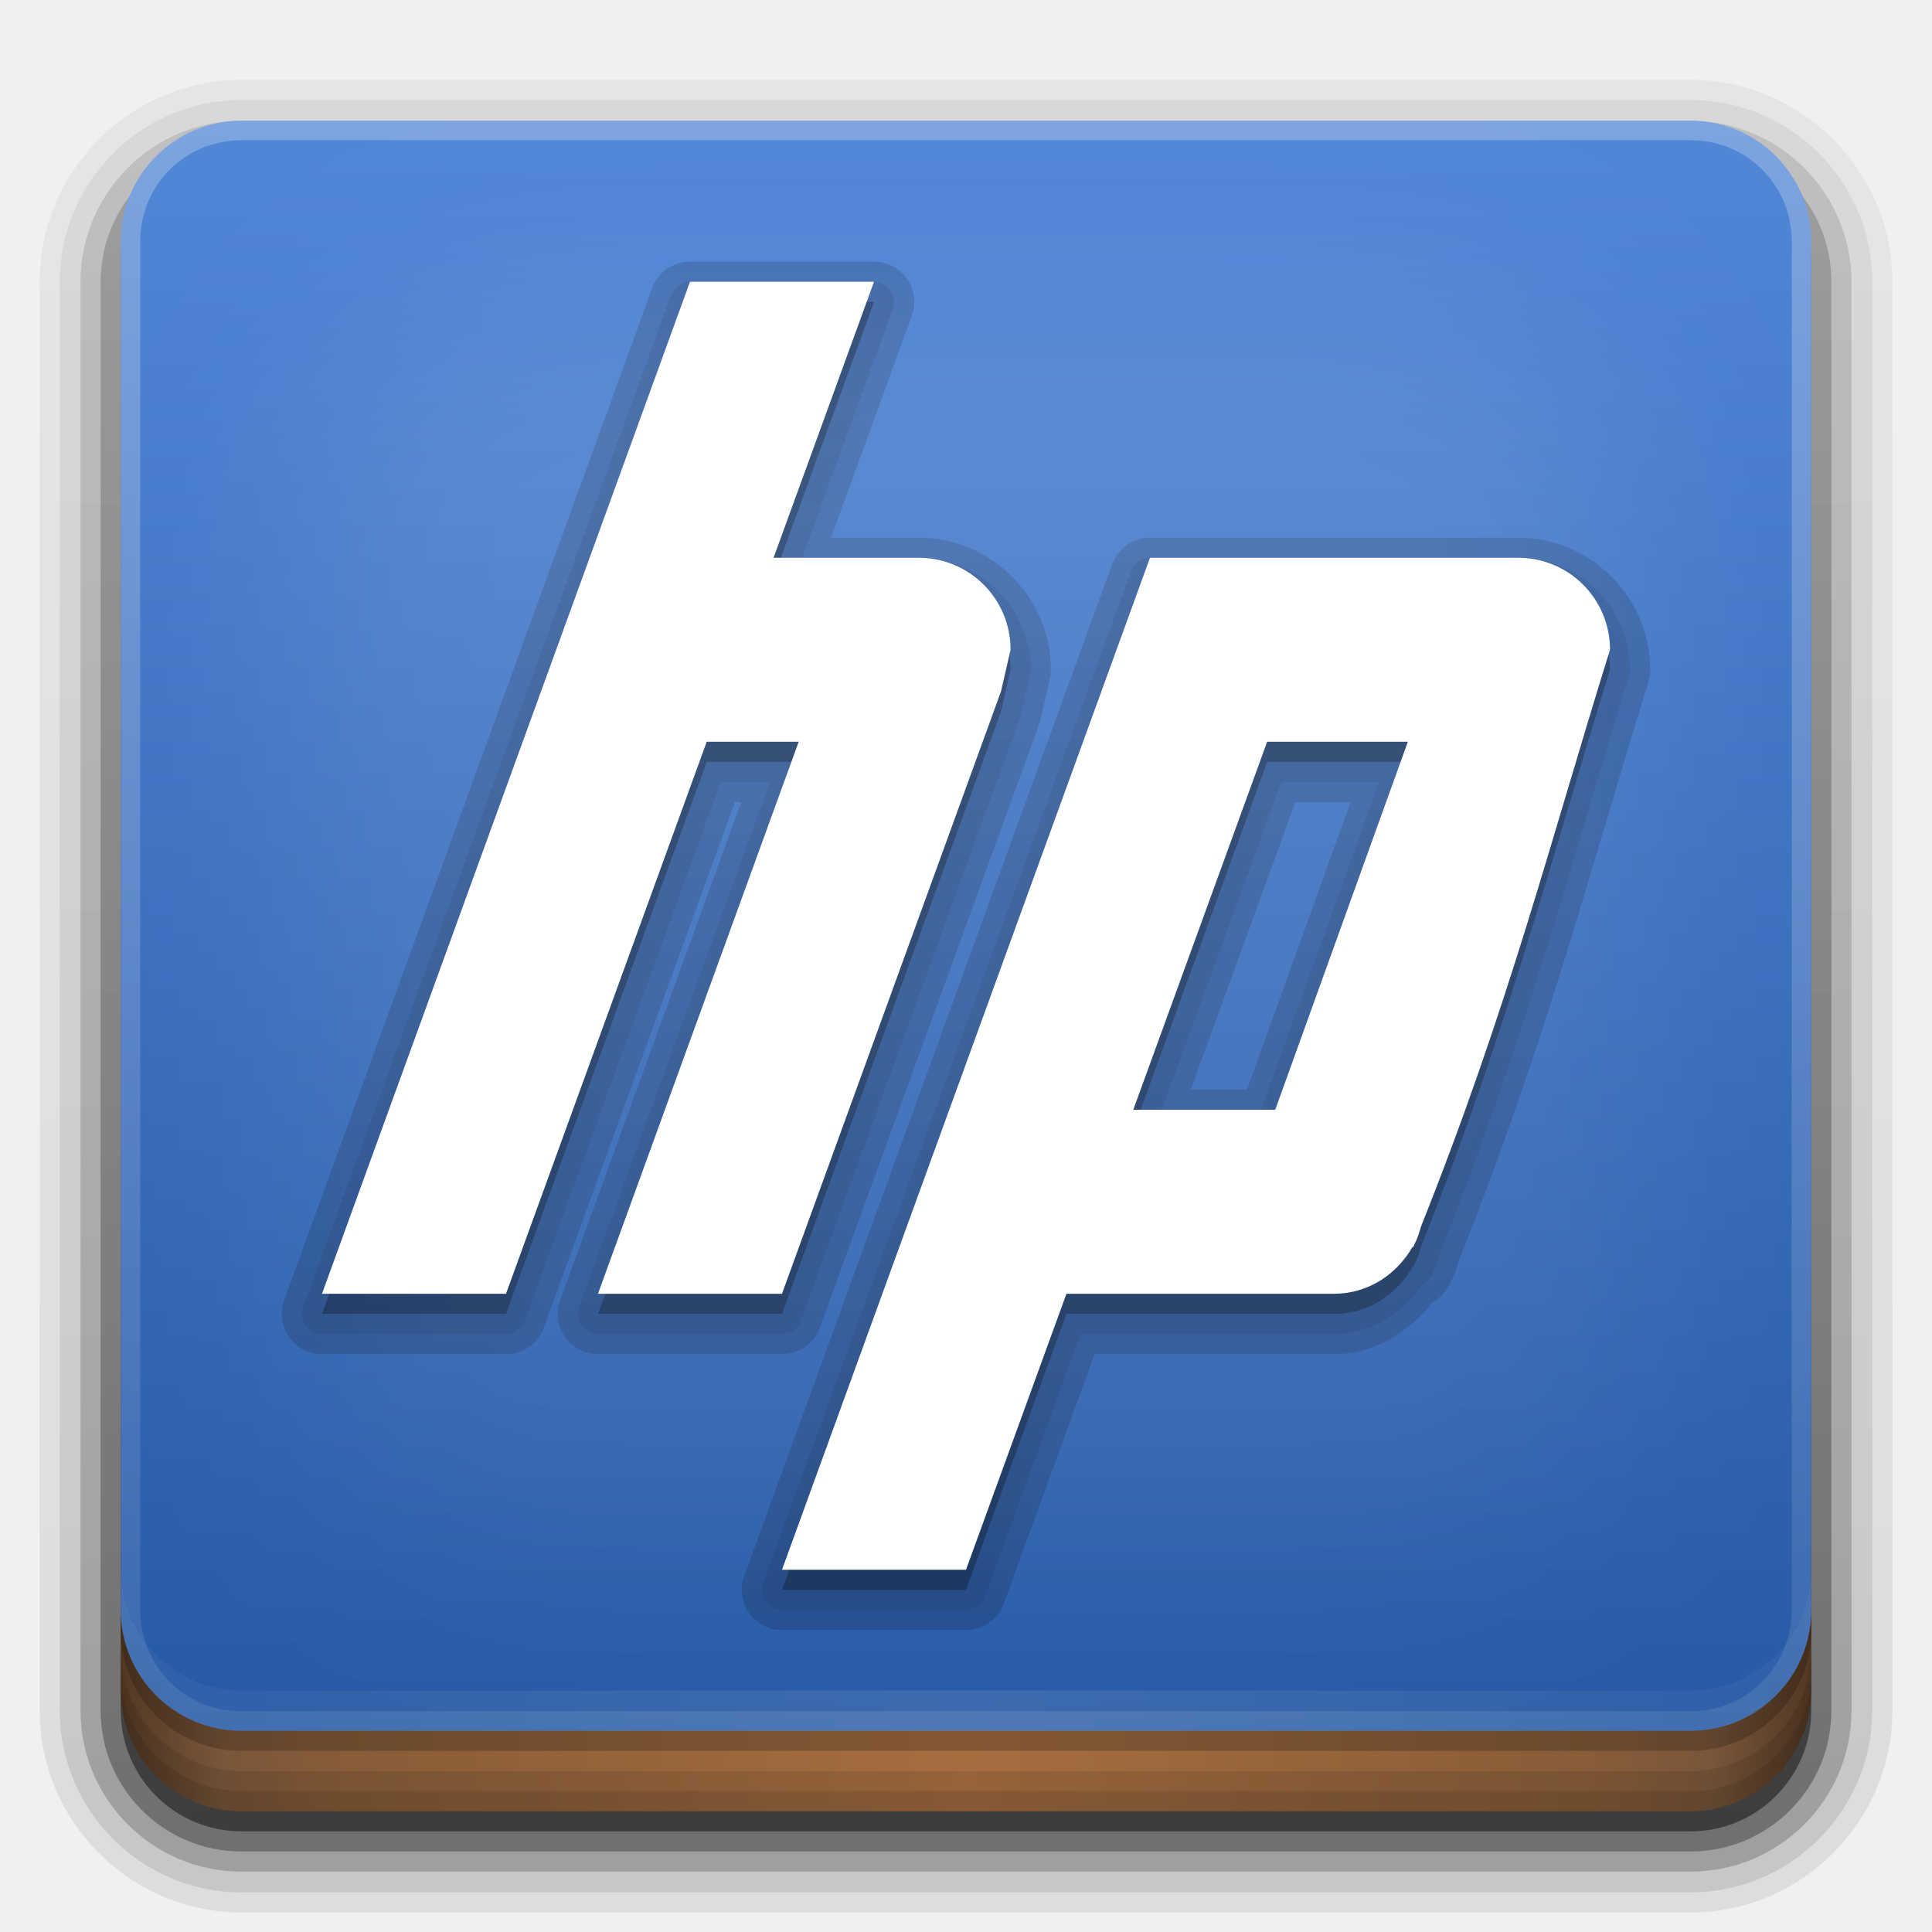
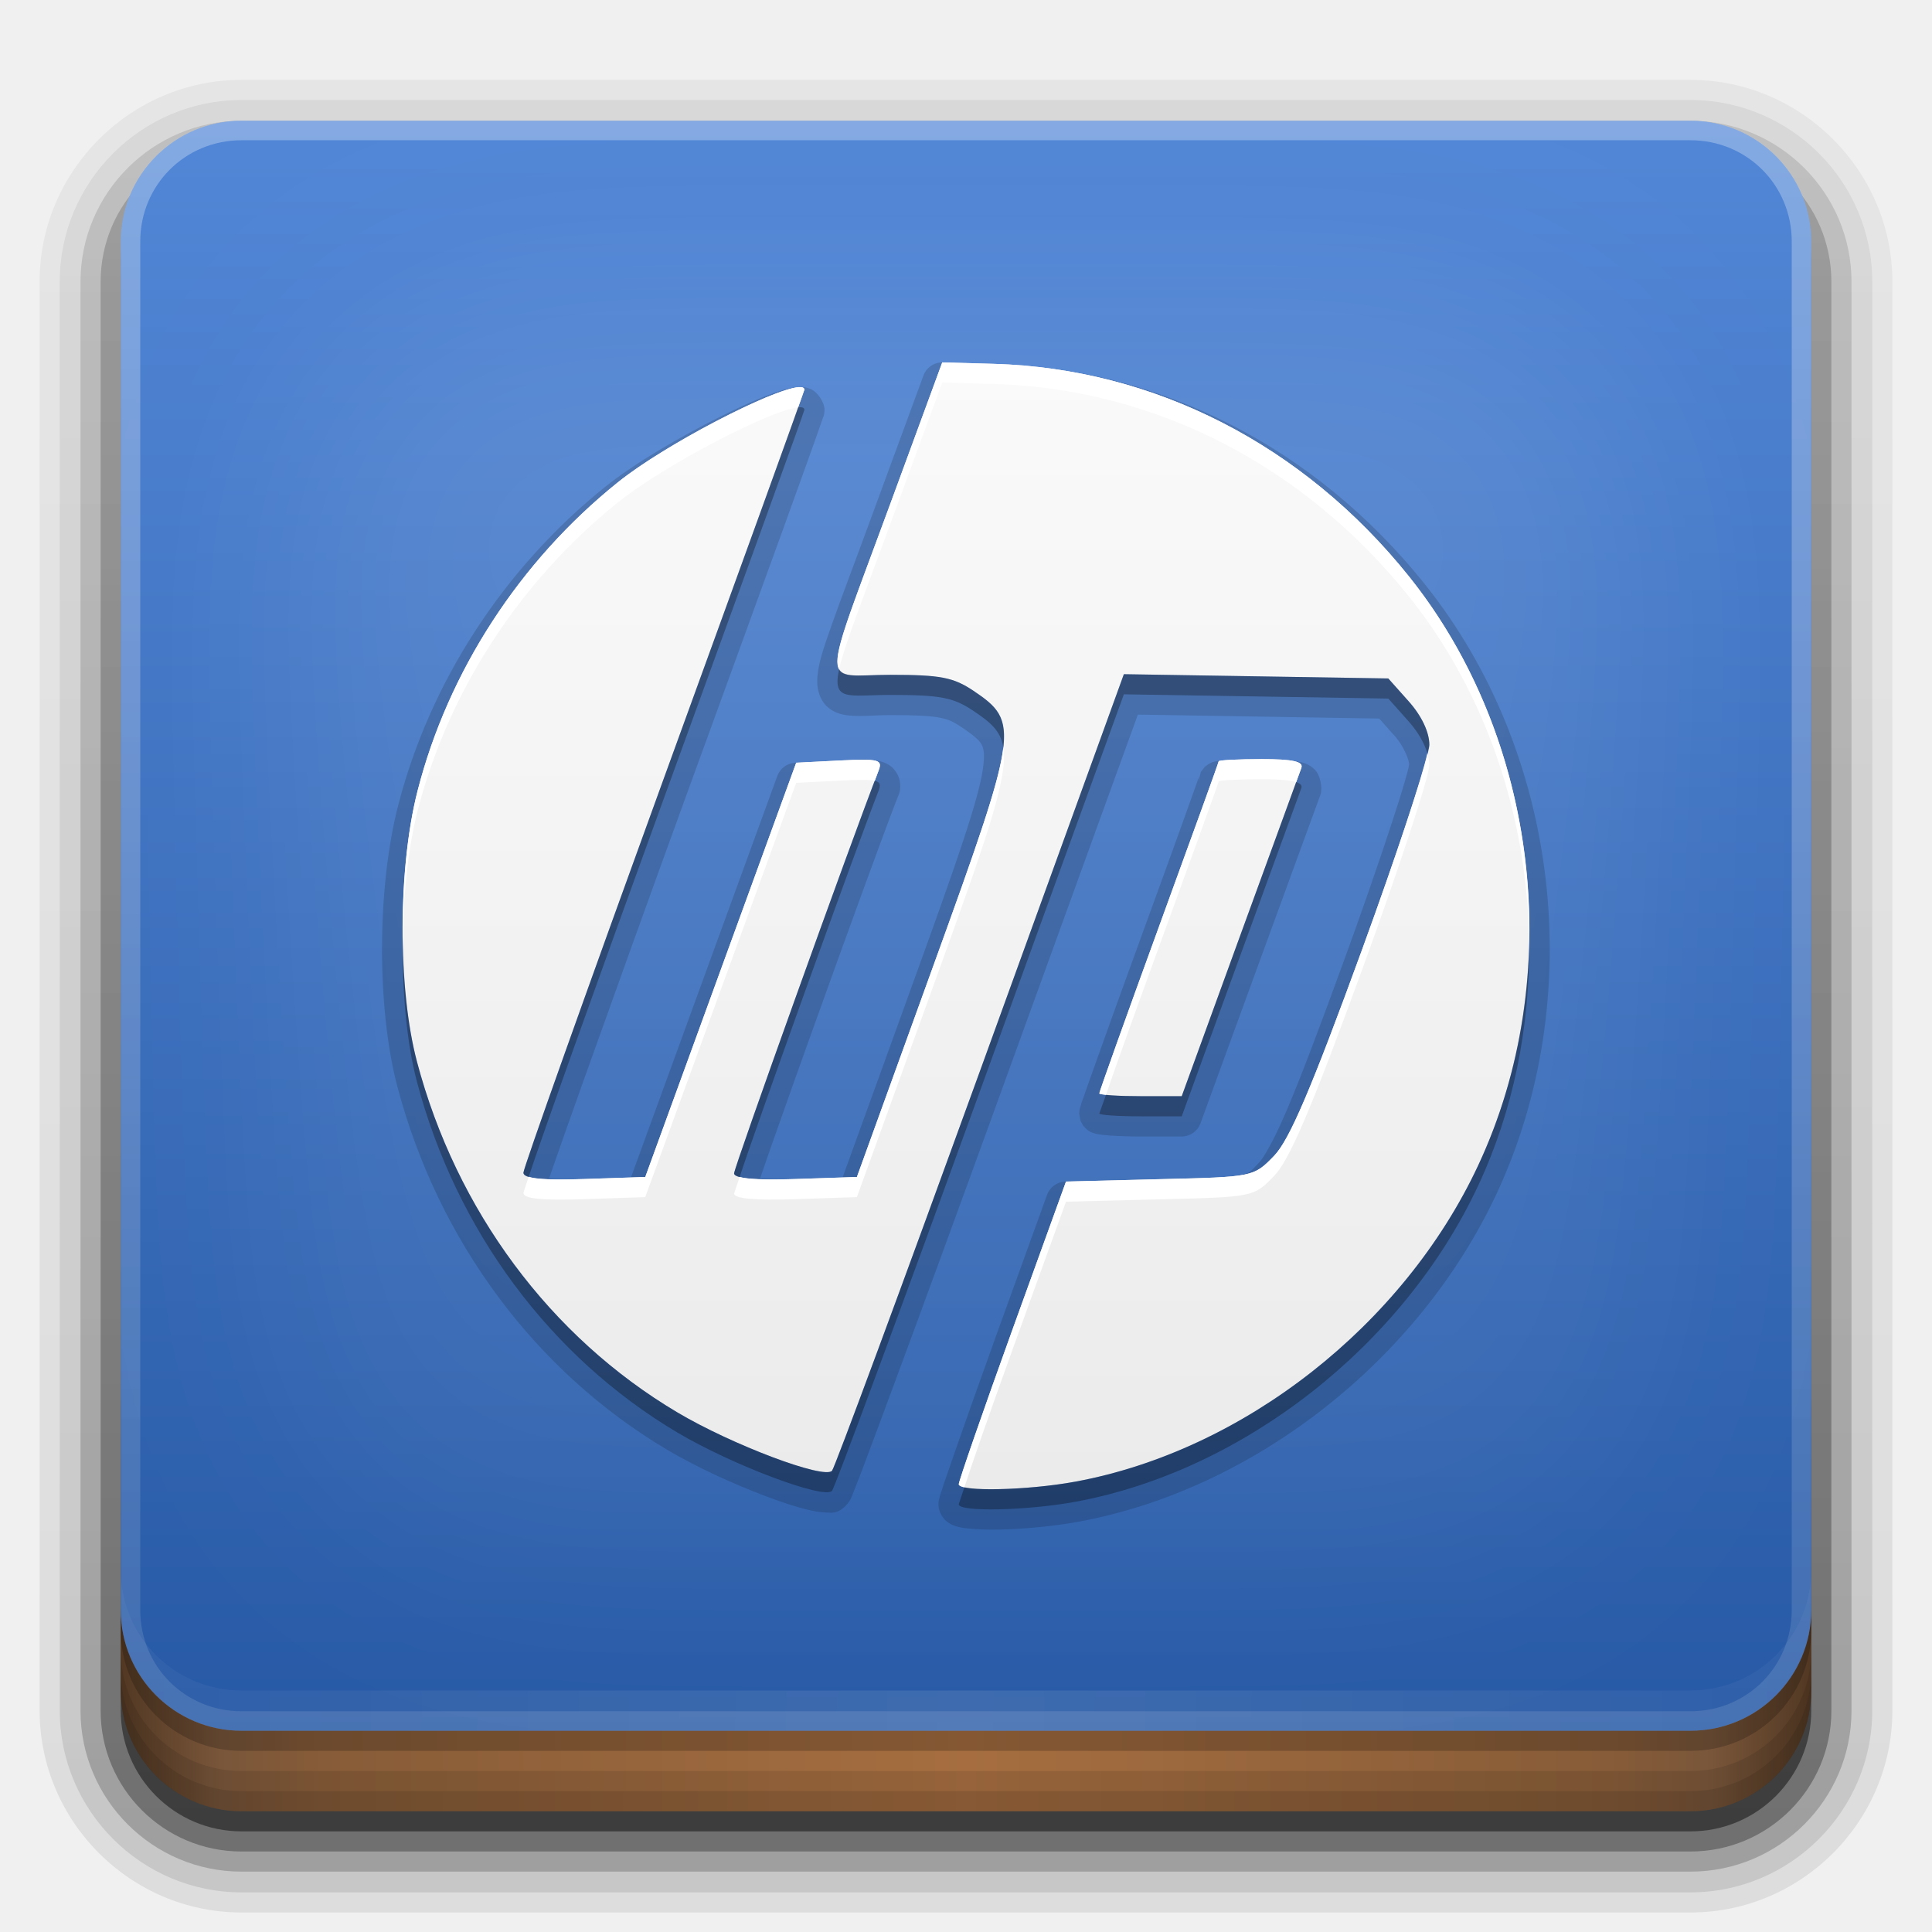
- <svg xmlns="http://www.w3.org/2000/svg" xmlns:xlink="http://www.w3.org/1999/xlink" width="96" height="96" id="svg2408" version="1.0">
-   <defs id="defs2410">
+ <svg xmlns="http://www.w3.org/2000/svg" xmlns:xlink="http://www.w3.org/1999/xlink" width="96" height="96" version="1.0" id="svg125">
+   <defs id="defs49">
    <linearGradient id="linearGradient4384">
-       <stop style="stop-color:#ffffff;stop-opacity:1;" offset="0" id="stop4386" />
-       <stop style="stop-color:#ffffff;stop-opacity:0;" offset="1" id="stop4388" />
+       <stop stop-color="#fff" offset="0" id="stop2" />
+       <stop stop-color="#fff" stop-opacity="0" offset="1" id="stop4" />
    </linearGradient>
-     <linearGradient id="linearGradient4367">
-       <stop style="stop-color:#ffffff;stop-opacity:0.718;" offset="0" id="stop4369" />
-       <stop style="stop-color:#ffffff;stop-opacity:1;" offset="1" id="stop4371" />
-     </linearGradient>
-     <linearGradient id="ButtonShadow" gradientTransform="scale(1.005865,0.994169)" x1="45.448" y1="92.54" x2="45.448" y2="7.017" gradientUnits="userSpaceOnUse">
-       <stop style="stop-color:#000000;stop-opacity:1;" offset="0" id="stop3750" />
-       <stop style="stop-color:#000000;stop-opacity:0.588;" offset="1" id="stop3752" />
-     </linearGradient>
-     <linearGradient id="linearGradient3737">
-       <stop style="stop-color:#ffffff;stop-opacity:1;" offset="0" id="stop3739" />
-       <stop style="stop-color:#ffffff;stop-opacity:0;" offset="1" id="stop3741" />
-     </linearGradient>
-     <linearGradient id="linearGradient3700">
-       <stop style="stop-color:#2276c5;stop-opacity:1;" offset="0" id="stop3702" />
-       <stop style="stop-color:#68baf4;stop-opacity:1;" offset="1" id="stop3704" />
+     <linearGradient id="ButtonShadow" x1="45.448" x2="45.448" y1="92.54" y2="7.016" gradientTransform="scale(1.0059 .99417)" gradientUnits="userSpaceOnUse">
+       <stop offset="0" id="stop7" />
+       <stop stop-opacity=".588" offset="1" id="stop9" />
    </linearGradient>
    <filter id="filter3174">
-       <feGaussianBlur stdDeviation="1.71" id="feGaussianBlur3176" />
+       <feGaussianBlur stdDeviation="1.71" id="feGaussianBlur12" />
    </filter>
-     <filter id="filter3794" x="-0.192" width="1.384" y="-0.192" height="1.384">
-       <feGaussianBlur stdDeviation="5.28" id="feGaussianBlur3796" />
+     <filter id="filter3794" x="-.192" y="-.192" width="1.384" height="1.384">
+       <feGaussianBlur stdDeviation="5.28" id="feGaussianBlur15" />
    </filter>
-     <linearGradient xlink:href="#linearGradient3737" id="linearGradient3613" x1="48" y1="20.221" x2="48" y2="138.661" gradientUnits="userSpaceOnUse" />
-     <linearGradient xlink:href="#linearGradient3614" id="linearGradient3617" gradientUnits="userSpaceOnUse" x1="48" y1="90" x2="48" y2="5.988" />
-     <linearGradient id="ButtonShadow-0" gradientTransform="matrix(1.005865,0,0,0.994169,100,0)" x1="45.448" y1="92.54" x2="45.448" y2="7.017" gradientUnits="userSpaceOnUse">
-       <stop style="stop-color:#000000;stop-opacity:1;" offset="0" id="stop3750-8" />
-       <stop style="stop-color:#000000;stop-opacity:0.588;" offset="1" id="stop3752-5" />
+     <linearGradient id="linearGradient3613" x1="48" x2="48" y1="20.221" y2="138.66" gradientUnits="userSpaceOnUse">
+       <stop stop-color="#fff" offset="0" id="stop18" />
+       <stop stop-color="#fff" stop-opacity="0" offset="1" id="stop20" />
    </linearGradient>
-     <linearGradient xlink:href="#ButtonShadow-0" id="linearGradient3780" gradientUnits="userSpaceOnUse" gradientTransform="matrix(1.02381,0,0,1.011905,-1.142857,-98.07143)" x1="32.251" y1="6.132" x2="32.251" y2="90.239" />
-     <linearGradient xlink:href="#ButtonShadow-0" id="linearGradient3772" gradientUnits="userSpaceOnUse" gradientTransform="matrix(1.02381,0,0,1.011905,-1.142857,-98.07143)" x1="32.251" y1="6.132" x2="32.251" y2="90.239" />
-     <linearGradient xlink:href="#ButtonShadow-0" id="linearGradient3725" gradientUnits="userSpaceOnUse" gradientTransform="matrix(1.02381,0,0,1.011905,-1.142857,-98.07143)" x1="32.251" y1="6.132" x2="32.251" y2="90.239" />
-     <linearGradient xlink:href="#ButtonShadow-0" id="linearGradient3721" gradientUnits="userSpaceOnUse" gradientTransform="translate(0,-97)" x1="32.251" y1="6.132" x2="32.251" y2="90.239" />
-     <linearGradient y2="90.239" x2="32.251" y1="6.132" x1="32.251" gradientTransform="matrix(1.02381,0,0,1.011905,-1.142857,-98.07143)" gradientUnits="userSpaceOnUse" id="linearGradient3026" xlink:href="#ButtonShadow-0" />
-     <linearGradient gradientTransform="translate(-2,-956.3622)" y2="1033.362" x2="50" y1="1033.362" x1="8" spreadMethod="reflect" gradientUnits="userSpaceOnUse" id="linearGradient3542" xlink:href="#linearGradient4482" />
-     <clipPath clipPathUnits="userSpaceOnUse" id="clipPath4355">
-       <rect style="fill:#ffffff;fill-opacity:1;fill-rule:nonzero;stroke:none" id="rect4357" width="84" height="80" x="6" y="6" rx="6" ry="6" />
+     <linearGradient id="linearGradient3617" x1="48" x2="48" y1="90" y2="5.988" gradientUnits="userSpaceOnUse">
+       <stop stop-color="#2557a3" offset="0" id="stop23" />
+       <stop stop-color="#5287d7" offset="1" id="stop25" />
+     </linearGradient>
+     <linearGradient id="ButtonShadow-0" x1="45.448" x2="45.448" y1="92.54" y2="7.016" gradientTransform="matrix(1.0059 0 0 .99417 100 0)" gradientUnits="userSpaceOnUse">
+       <stop offset="0" id="stop28" />
+       <stop stop-opacity=".588" offset="1" id="stop30" />
+     </linearGradient>
+     <linearGradient id="linearGradient3780" x1="32.251" x2="32.251" y1="6.132" y2="90.239" gradientTransform="matrix(1.0238 0 0 1.0119 -1.1429 -98.071)" gradientUnits="userSpaceOnUse" xlink:href="#ButtonShadow-0" />
+     <linearGradient id="linearGradient3721" x1="32.251" x2="32.251" y1="6.132" y2="90.239" gradientTransform="translate(0,-97)" gradientUnits="userSpaceOnUse" xlink:href="#ButtonShadow-0" />
+     <clipPath id="clipPath4355">
+       <rect x="6" y="6" width="84" height="80" rx="6" ry="6" fill="#fff" id="rect35" />
    </clipPath>
-     <linearGradient xlink:href="#linearGradient4384" id="linearGradient4390" x1="48" y1="88" x2="48" y2="-40" gradientUnits="userSpaceOnUse" gradientTransform="matrix(1,0,0,-1,0,92)" />
-     <linearGradient xlink:href="#linearGradient4384" id="linearGradient4429" x1="48" y1="82" x2="112.124" y2="82.455" gradientUnits="userSpaceOnUse" spreadMethod="reflect" />
-     <linearGradient id="linearGradient4482">
-       <stop id="stop4484" offset="0" style="stop-color:#c78c5d;stop-opacity:1;" />
-       <stop style="stop-color:#a3744e;stop-opacity:1;" offset="0.118" id="stop4486" />
-       <stop id="stop4488" offset="0.238" style="stop-color:#946c4b;stop-opacity:1;" />
-       <stop id="stop4490" offset="1" style="stop-color:#866448;stop-opacity:1;" />
-     </linearGradient>
-     <linearGradient id="linearGradient3843">
-       <stop style="stop-color:#523823;stop-opacity:1;" offset="0" id="stop3845" />
-       <stop id="stop3847" offset="0.118" style="stop-color:#79563a;stop-opacity:1;" />
-       <stop style="stop-color:#875c38;stop-opacity:1;" offset="0.238" id="stop3849" />
-       <stop style="stop-color:#a66e40;stop-opacity:1;" offset="1" id="stop3851" />
-     </linearGradient>
-     <linearGradient y2="1033.362" x2="50" y1="1033.362" x1="8" spreadMethod="reflect" gradientTransform="translate(-2,-956.3622)" gradientUnits="userSpaceOnUse" id="linearGradient3870" xlink:href="#linearGradient3843" />
-     <linearGradient xlink:href="#linearGradient3614" id="linearGradient3617-2" gradientUnits="userSpaceOnUse" x1="48" y1="90" x2="48" y2="5.988" />
-     <linearGradient id="linearGradient3614">
-       <stop id="stop3616" offset="0" style="stop-color:#2557a3;stop-opacity:1;" />
-       <stop id="stop3618" offset="1" style="stop-color:#5287d7;stop-opacity:1;" />
-     </linearGradient>
-     <linearGradient y2="5.988" x2="48" y1="90" x1="48" gradientUnits="userSpaceOnUse" id="linearGradient3113" xlink:href="#linearGradient3614" />
-     <linearGradient id="linearGradient3697">
-       <stop style="stop-color:#dcdcdc;stop-opacity:1;" offset="0" id="stop3699" />
-       <stop style="stop-color:#f0f0f0;stop-opacity:1;" offset="1" id="stop3701" />
-     </linearGradient>
-     <linearGradient id="linearGradient3130">
-       <stop style="stop-color:#dcdcdc;stop-opacity:1;" offset="0" id="stop3132" />
-       <stop style="stop-color:#f0f0f0;stop-opacity:1;" offset="1" id="stop3134" />
-     </linearGradient>
-     <linearGradient xlink:href="#linearGradient3771" id="linearGradient3777" x1="15" y1="47.277" x2="106.506" y2="47.025" gradientUnits="userSpaceOnUse" />
-     <linearGradient id="linearGradient3771">
-       <stop style="stop-color:#154a99;stop-opacity:1;" offset="0" id="stop3773" />
-       <stop style="stop-color:#154a99;stop-opacity:0;" offset="1" id="stop3775" />
+     <linearGradient id="linearGradient4390" x1="48" x2="48" y1="88" y2="-40" gradientTransform="matrix(1,0,0,-1,0,92)" gradientUnits="userSpaceOnUse" xlink:href="#linearGradient4384" />
+     <linearGradient id="linearGradient4429" x1="48" x2="112.12" y1="82" y2="82.455" gradientUnits="userSpaceOnUse" spreadMethod="reflect" xlink:href="#linearGradient4384" />
+     <linearGradient id="linearGradient3870" x1="8" x2="50" y1="1033.4" y2="1033.4" gradientTransform="translate(-2 -956.36)" gradientUnits="userSpaceOnUse" spreadMethod="reflect">
+       <stop stop-color="#523823" offset="0" id="stop40" />
+       <stop stop-color="#79563a" offset=".118" id="stop42" />
+       <stop stop-color="#875c38" offset=".238" id="stop44" />
+       <stop stop-color="#a66e40" offset="1" id="stop46" />
    </linearGradient>
  </defs>
-   <g id="layer2" style="display:none">
-     <rect style="opacity:0.9;fill:url(#ButtonShadow);fill-opacity:1;fill-rule:nonzero;stroke:none;filter:url(#filter3174)" id="rect3745" width="86" height="85" x="5" y="7" rx="6" ry="6" />
+   <g display="none" id="g53">
+     <rect x="5" y="7" width="86" height="85" rx="6" ry="6" fill="url(#ButtonShadow)" filter="url(#filter3174)" opacity=".9" id="rect51" />
  </g>
-   <g id="layer3" style="display:inline">
-     <path style="opacity:0.08;fill:url(#linearGradient3026);fill-opacity:1;fill-rule:nonzero;stroke:none;display:inline" id="path3786" d="m 12,-95.031 c -5.511,0 -10.031,4.52 -10.031,10.031 l 0,71 c 0,5.511 4.52,10.031 10.031,10.031 l 72,0 c 5.511,0 10.031,-4.52 10.031,-10.031 l 0,-71 c 0,-5.511 -4.52,-10.031 -10.031,-10.031 l -72,0 z" transform="scale(1,-1)" />
-     <path style="opacity:0.1;fill:url(#linearGradient3780);fill-opacity:1;fill-rule:nonzero;stroke:none;display:inline" id="path3778" d="m 12,-94.031 c -4.972,0 -9.031,4.06 -9.031,9.031 l 0,71 c 0,4.972 4.06,9.031 9.031,9.031 l 72,0 c 4.972,0 9.031,-4.06 9.031,-9.031 l 0,-71 c 0,-4.972 -4.06,-9.031 -9.031,-9.031 l -72,0 z" transform="scale(1,-1)" />
-     <path style="opacity:0.2;fill:url(#linearGradient3772);fill-opacity:1;fill-rule:nonzero;stroke:none;display:inline" id="path3770" d="m 12,-93 c -4.409,0 -8,3.591 -8,8 l 0,71 c 0,4.409 3.591,8 8,8 l 72,0 c 4.409,0 8,-3.591 8,-8 l 0,-71 c 0,-4.409 -3.591,-8 -8,-8 l -72,0 z" transform="scale(1,-1)" />
-     <rect style="opacity:0.3;fill:url(#linearGradient3725);fill-opacity:1;fill-rule:nonzero;stroke:none;display:inline" id="rect3723" width="86" height="85" x="5" y="-92" rx="7" ry="7" transform="scale(1,-1)" />
-     <rect transform="scale(1,-1)" ry="6" rx="6" y="-91" x="6" height="84" width="84" id="rect3716" style="opacity:0.45;fill:url(#linearGradient3721);fill-opacity:1;fill-rule:nonzero;stroke:none;display:inline" />
+   <g id="g67">
+     <g fill="url(#linearGradient3780)" id="g63">
+       <path transform="scale(1,-1)" d="m12-95.031c-5.511 0-10.031 4.52-10.031 10.031v71c0 5.511 4.52 10.031 10.031 10.031h72c5.511 0 10.031-4.52 10.031-10.031v-71c0-5.511-4.52-10.031-10.031-10.031h-72z" opacity=".08" id="path55" />
+       <path transform="scale(1,-1)" d="m12-94.031c-4.972 0-9.031 4.06-9.031 9.031v71c0 4.972 4.06 9.031 9.031 9.031h72c4.972 0 9.031-4.06 9.031-9.031v-71c0-4.972-4.06-9.031-9.031-9.031h-72z" opacity=".1" id="path57" />
+       <path transform="scale(1,-1)" d="m12-93c-4.409 0-8 3.591-8 8v71c0 4.409 3.591 8 8 8h72c4.409 0 8-3.591 8-8v-71c0-4.409-3.591-8-8-8h-72z" opacity=".2" id="path59" />
+       <rect transform="scale(1,-1)" x="5" y="-92" width="86" height="85" rx="7" ry="7" opacity=".3" id="rect61" />
+     </g>
+     <rect transform="scale(1,-1)" x="6" y="-91" width="84" height="84" rx="6" ry="6" fill="url(#linearGradient3721)" opacity=".45" id="rect65" />
  </g>
-   <g id="layer4">
-     <rect ry="6" rx="6" y="64" x="6" height="26" width="84" id="rect2841" style="color:#000000;fill:url(#linearGradient3870);fill-opacity:1;fill-rule:nonzero;stroke:none;stroke-width:1.5;marker:none;visibility:visible;display:inline;overflow:visible;enable-background:accumulate" />
-     <path style="opacity:0.1;color:#000000;fill:#000000;fill-opacity:1;fill-rule:nonzero;stroke:none;stroke-width:1.5;marker:none;visibility:visible;display:inline;overflow:visible;enable-background:accumulate" d="m 6,82 0,2 c 0,3.324 2.676,6 6,6 l 72,0 c 3.324,0 6,-2.676 6,-6 l 0,-2 c 0,3.324 -2.676,6 -6,6 L 12,88 C 8.676,88 6,85.324 6,82 z" id="rect4345" />
-     <path style="opacity:0.1;color:#000000;fill:#000000;fill-opacity:1;fill-rule:nonzero;stroke:none;stroke-width:1.5;marker:none;visibility:visible;display:inline;overflow:visible;enable-background:accumulate" d="m 6,83 0,1 c 0,3.324 2.676,6 6,6 l 72,0 c 3.324,0 6,-2.676 6,-6 l 0,-1 c 0,3.324 -2.676,6 -6,6 L 12,89 C 8.676,89 6,86.324 6,83 z" id="rect4336" />
-     <path id="path4412" d="m 6,80 0,1 c 0,3.324 2.676,6 6,6 l 72,0 c 3.324,0 6,-2.676 6,-6 l 0,-1 c 0,3.324 -2.676,6 -6,6 L 12,86 C 8.676,86 6,83.324 6,80 z" style="opacity:0.2;fill:#000000;fill-opacity:1;fill-rule:nonzero;stroke:none" />
+   <g id="g79">
+     <rect x="6" y="64" width="84" height="26" rx="6" ry="6" color="#000000" fill="url(#linearGradient3870)" id="rect69" />
+     <g id="g77">
+       <path d="m6 82v2c0 3.324 2.676 6 6 6h72c3.324 0 6-2.676 6-6v-2c0 3.324-2.676 6-6 6h-72c-3.324 0-6-2.676-6-6z" color="#000000" opacity=".1" id="path71" />
+       <path d="m6 83v1c0 3.324 2.676 6 6 6h72c3.324 0 6-2.676 6-6v-1c0 3.324-2.676 6-6 6h-72c-3.324 0-6-2.676-6-6z" color="#000000" opacity=".1" id="path73" />
+       <path d="m6 80v1c0 3.324 2.676 6 6 6h72c3.324 0 6-2.676 6-6v-1c0 3.324-2.676 6-6 6h-72c-3.324 0-6-2.676-6-6z" opacity=".2" id="path75" />
+     </g>
  </g>
-   <g id="layer1">
-     <rect style="fill:url(#linearGradient3617);fill-opacity:1;fill-rule:nonzero;stroke:none" id="rect2419" width="84" height="80" x="6" y="6" rx="6" ry="6" />
-     <path style="opacity:0.15;fill:#000000;stroke-width:4.571" id="path922" d="M 34.285,13 A 2,2 0 0 0 32.406,14.316 L 14.121,64.602 A 2,2 0 0 0 16,67.285 h 9.143 a 2,2 0 0 0 1.879,-1.316 l 9.494,-26.111 h 0.316 l -8.996,24.744 a 2,2 0 0 0 1.879,2.684 h 9.143 a 2,2 0 0 0 1.879,-1.316 l 10.883,-29.938 a 2,2 0 0 0 0.07,-0.234 l 0.475,-2.062 a 2,2 0 0 0 0.051,-0.449 c 0,-3.606 -2.967,-6.57 -6.572,-6.57 h -4.35 l 4.014,-11.031 A 2,2 0 0 0 43.428,13 Z M 57.143,26.715 A 2,2 0 0 0 55.264,28.031 L 36.979,78.316 A 2,2 0 0 0 38.857,81 H 48 a 2,2 0 0 0 1.879,-1.316 l 4.512,-12.398 h 0.537 6.787 4.57 c 2.06,0 3.719,-1.112 4.895,-2.566 a 2,2 0 0 0 0.895,-0.998 c -0.015,0.036 5.27e-4,0.004 0.051,-0.117 l -0.082,0.178 c 0.267,-0.501 0.392,-0.949 0.488,-1.287 l -0.066,0.195 c 4.397,-11.014 6.513,-19.405 9.445,-28.807 A 2,2 0 0 0 82,33.287 c 0,-3.606 -2.966,-6.572 -6.572,-6.572 h -9.143 -2.213 z m 7.223,13.143 h 2.744 l -5.148,14.285 h -2.793 z" />
-     <path style="opacity:0.25;fill:url(#linearGradient4390);fill-opacity:1;fill-rule:nonzero;stroke:none" d="M 12,86 C 8.676,86 6,83.324 6,80 V 12 C 6,8.676 8.676,6 12,6 h 72 c 3.324,0 6,2.676 6,6 v 68 c 0,3.324 -2.676,6 -6,6 z m 0,-0.969 h 72 c 2.805,0 5.031,-2.226 5.031,-5.031 V 12 C 89.031,9.195 86.805,6.969 84,6.969 H 12 C 9.195,6.969 6.969,9.195 6.969,12 v 68 c 0,2.805 2.226,5.031 5.031,5.031 z" id="rect4377" />
-     <path d="m 34.285,14 a 1,1 0 0 0 -0.939,0.658 L 15.061,64.943 A 1,1 0 0 0 16,66.285 h 9.143 a 1,1 0 0 0 0.939,-0.658 l 9.734,-26.77 h 2.443 l -9.484,26.086 a 1,1 0 0 0 0.939,1.342 h 9.143 a 1,1 0 0 0 0.939,-0.658 l 10.883,-29.938 a 1,1 0 0 0 0.035,-0.117 l 0.475,-2.062 a 1,1 0 0 0 0.025,-0.225 c 0,-3.069 -2.503,-5.57 -5.572,-5.57 H 39.865 L 44.367,15.342 A 1,1 0 0 0 43.428,14 Z m 22.857,13.715 a 1,1 0 0 0 -0.939,0.658 L 37.918,78.658 A 1,1 0 0 0 38.857,80 H 48 a 1,1 0 0 0 0.939,-0.658 l 4.752,-13.057 h 1.236 6.787 4.57 c 1.866,0 3.382,-1.033 4.373,-2.42 a 1,1 0 0 0 0.49,-0.521 c 0.002,-0.004 0.018,-0.038 0.053,-0.121 l -0.041,0.088 c 0.209,-0.392 0.318,-0.764 0.41,-1.09 4.344,-10.902 6.453,-19.236 9.385,-28.637 A 1,1 0 0 0 81,33.287 c 0,-3.069 -2.503,-5.572 -5.572,-5.572 h -9.143 -2.213 z m 6.521,11.143 h 0.406 4.461 l -5.869,16.285 h -4.922 z" id="path926" style="opacity:0.08;fill:#000000;stroke-width:4.571" />
-     <path style="opacity:0.1;fill:url(#linearGradient4429);fill-opacity:1;fill-rule:nonzero;stroke:none" d="m 6,78 v 2 c 0,3.324 2.676,6 6,6 h 72 c 3.324,0 6,-2.676 6,-6 v -2 c 0,3.324 -2.676,6 -6,6 H 12 C 8.676,84 6,81.324 6,78 Z" id="rect4414" />
-     <path style="opacity:0.3;fill:#000000;stroke-width:4.571" d="M 34.286,15 16,65.286 h 9.143 l 9.973,-27.429 h 4.571 l -9.973,27.429 h 9.143 L 49.741,35.348 50.214,33.286 c 0,-2.533 -2.039,-4.571 -4.571,-4.571 h -7.205 L 43.429,15 H 34.286 Z M 57.143,28.714 38.857,79 h 9.143 l 4.991,-13.714 h 1.938 6.786 4.571 c 1.699,0 3.114,-0.961 3.902,-2.33 l 0.036,0.009 c 0.018,-0.045 0.035,-0.081 0.054,-0.125 0.15,-0.282 0.241,-0.579 0.33,-0.893 C 74.957,51.052 77.049,42.749 80,33.286 80,30.754 77.961,28.715 75.429,28.715 H 66.286 64.071 57.143 Z m 5.821,9.143 h 1.107 5.884 l -6.589,18.286 h -7.054 l 6.652,-18.286 z" id="path920" />
-     <path id="path909" d="M 34.286,14 16,64.286 h 9.143 l 9.973,-27.429 h 4.571 l -9.973,27.429 h 9.143 L 49.741,34.348 50.214,32.286 c 0,-2.533 -2.039,-4.571 -4.571,-4.571 h -7.205 L 43.429,14 H 34.286 Z M 57.143,27.714 38.857,78 h 9.143 l 4.991,-13.714 h 1.938 6.786 4.571 c 1.699,0 3.114,-0.961 3.902,-2.33 l 0.036,0.009 c 0.018,-0.045 0.035,-0.081 0.054,-0.125 0.15,-0.282 0.241,-0.579 0.33,-0.893 C 74.957,50.052 77.049,41.749 80,32.286 80,29.754 77.961,27.715 75.429,27.715 H 66.286 64.071 57.143 Z m 5.821,9.143 h 1.107 5.884 l -6.589,18.286 h -7.054 l 6.652,-18.286 z" style="fill:#ffffff;stroke-width:4.571" />
+   <g id="g87">
+     <rect x="6" y="6" width="84" height="80" rx="6" ry="6" fill="url(#linearGradient3617)" id="rect81" />
+     <path d="m12 86c-3.324 0-6-2.676-6-6v-68c0-3.324 2.676-6 6-6h72c3.324 0 6 2.676 6 6v68c0 3.324-2.676 6-6 6zm0-0.969h72c2.805 0 5.031-2.226 5.031-5.031v-68c0-2.805-2.226-5.031-5.031-5.031h-72c-2.805 0-5.031 2.226-5.031 5.031v68c0 2.805 2.226 5.031 5.031 5.031z" fill="url(#linearGradient4390)" opacity=".3" id="path83" />
+     <path d="m6 78v2c0 3.324 2.676 6 6 6h72c3.324 0 6-2.676 6-6v-2c0 3.324-2.676 6-6 6h-72c-3.324 0-6-2.676-6-6z" fill="url(#linearGradient4429)" opacity=".1" id="path85" />
  </g>
-   <g id="layer5" style="display:inline">
-     <rect style="opacity:0.1;fill:url(#linearGradient3613);fill-opacity:1;fill-rule:nonzero;stroke:#ffffff;stroke-width:0.5;stroke-linecap:round;stroke-linejoin:miter;stroke-miterlimit:4;stroke-opacity:1;stroke-dasharray:none;stroke-dashoffset:0;filter:url(#filter3794)" id="rect3171" width="66" height="62" x="15" y="15" rx="12" ry="12" clip-path="url(#clipPath4355)" />
+   <g id="g91">
+     <rect x="15" y="15" width="66" height="62" rx="12" ry="12" clip-path="url(#clipPath4355)" fill="url(#linearGradient3613)" filter="url(#filter3794)" opacity=".1" stroke="#fff" stroke-linecap="round" stroke-width=".5" id="rect89" />
  </g>
-   <g id="layer6" />
+   <defs id="defs101">
+     <filter id="w">
+       <feGaussianBlur stdDeviation="0.232" id="feGaussianBlur93" />
+     </filter>
+     <linearGradient id="a" gradientUnits="userSpaceOnUse" x1="8" y1="1.002" x2="8" y2="15">
+       <stop stop-color="#fafafa" offset="0" id="stop96" />
+       <stop stop-color="#ebebeb" offset="1" id="stop98" />
+     </linearGradient>
+   </defs>
+   <g transform="translate(0,-2)" id="g123">
+     <path style="opacity:0.15;fill:#000000" d="M 7.688,0.752 A 0.25,0.25 0 0 0 7.471,0.916 L 6.83,2.66 C 6.61,3.261 6.444,3.693 6.332,4.012 6.22,4.33 6.153,4.522 6.152,4.717 c -7.87e-5,0.098 0.03,0.221 0.117,0.305 0.087,0.084 0.188,0.106 0.27,0.115 0.162,0.018 0.315,-0.004 0.521,-0.004 0.308,0 0.492,0.009 0.609,0.031 0.117,0.023 0.174,0.05 0.285,0.125 0.14,0.094 0.209,0.155 0.236,0.203 0.028,0.048 0.048,0.118 0.02,0.309 C 8.155,6.183 7.889,6.95 7.357,8.418 L 6.467,10.877 5.875,10.896 c -0.2,0.007 -0.324,0.001 -0.434,-0.004 0.039,-0.115 0.086,-0.251 0.148,-0.428 C 5.732,10.059 5.925,9.515 6.129,8.947 6.536,7.812 6.986,6.577 7.145,6.17 7.163,6.123 7.199,6.064 7.176,5.945 7.164,5.886 7.124,5.818 7.076,5.777 7.028,5.737 6.982,5.72 6.943,5.709 6.788,5.667 6.668,5.685 6.42,5.697 L 5.879,5.725 A 0.25,0.25 0 0 0 5.656,5.889 l -1.818,4.988 -0.586,0.02 c -0.208,0.007 -0.326,0.002 -0.432,-0.004 0.018,-0.052 0.031,-0.091 0.055,-0.16 C 2.963,10.478 3.092,10.115 3.25,9.672 3.566,8.785 4.001,7.574 4.48,6.256 4.96,4.937 5.398,3.735 5.715,2.859 c 0.158,-0.438 0.286,-0.793 0.375,-1.041 0.044,-0.124 0.078,-0.222 0.102,-0.289 0.012,-0.034 0.021,-0.059 0.027,-0.078 0.003,-0.01 0.007,-0.018 0.01,-0.025 0.001,-0.004 0.002,-0.008 0.004,-0.014 8.433e-4,-0.003 0.002,-0.005 0.004,-0.012 8.027e-4,-0.003 0.002,-0.015 0.002,-0.016 2.4e-5,-1.377e-4 0.004,-0.043 0.004,-0.043 0,-0.095 -0.09,-0.222 -0.168,-0.256 -0.077,-0.034 -0.127,-0.029 -0.172,-0.025 -0.089,0.007 -0.166,0.029 -0.258,0.061 C 5.46,1.183 5.229,1.286 4.975,1.412 4.467,1.664 3.884,2.003 3.516,2.299 2.258,3.311 1.34,4.722 0.945,6.26 0.683,7.282 0.678,8.775 0.938,9.754 c 0.506,1.909 1.71,3.532 3.35,4.506 0.359,0.213 0.822,0.425 1.219,0.574 0.198,0.075 0.378,0.135 0.527,0.17 0.075,0.018 0.14,0.03 0.209,0.033 0.069,0.003 0.165,0.033 0.283,-0.105 2.649e-4,-3.11e-4 0.019,-0.024 0.023,-0.031 0.004,-0.007 0.008,-0.012 0.01,-0.016 0.004,-0.008 0.007,-0.012 0.01,-0.018 0.005,-0.011 0.009,-0.022 0.014,-0.033 0.01,-0.023 0.021,-0.052 0.035,-0.088 0.029,-0.072 0.068,-0.173 0.117,-0.303 0.098,-0.259 0.235,-0.628 0.402,-1.08 0.335,-0.904 0.787,-2.139 1.277,-3.49 l 1.721,-4.746 2.998,0.049 0.18,0.203 a 0.25,0.25 0 0 0 0.002,0 c 0.129,0.144 0.191,0.318 0.191,0.373 0,-0.039 -8.7e-5,2.245e-4 -0.01,0.041 -0.01,0.041 -0.026,0.099 -0.047,0.17 -0.041,0.142 -0.102,0.337 -0.178,0.566 -0.151,0.459 -0.358,1.059 -0.588,1.688 -0.314,0.861 -0.538,1.45 -0.705,1.84 -0.167,0.39 -0.289,0.585 -0.332,0.629 -0.127,0.13 -0.107,0.133 -0.238,0.16 -0.132,0.027 -0.426,0.039 -1.008,0.053 l -1.164,0.029 a 0.25,0.25 0 0 0 -0.229,0.164 l -0.668,1.848 a 0.25,0.25 0 0 0 0,0.002 c -0.184,0.509 -0.35,0.978 -0.471,1.326 -0.06,0.174 -0.11,0.316 -0.145,0.42 -0.017,0.052 -0.031,0.094 -0.041,0.127 -0.005,0.016 -0.008,0.029 -0.012,0.043 -0.002,0.007 -0.004,0.014 -0.006,0.023 -0.001,0.005 -0.003,0.011 -0.004,0.02 -0.001,0.008 -0.002,0.04 -0.002,0.041 a 0.25,0.25 0 0 0 0,0.002 c 0.002,0.097 0.062,0.174 0.104,0.207 0.042,0.033 0.075,0.045 0.104,0.055 0.057,0.02 0.104,0.025 0.158,0.031 0.109,0.012 0.24,0.017 0.391,0.014 0.301,-0.007 0.669,-0.04 0.984,-0.098 C 11.581,14.751 13.623,13.147 14.588,11.086 15.73,8.644 15.375,5.599 13.699,3.506 12.348,1.818 10.422,0.829 8.354,0.77 l -0.641,-0.018 a 0.25,0.25 0 0 0 -0.025,0 z m 3.984,4.928 c -0.15,0 -0.286,0.002 -0.389,0.008 -0.051,0.003 -0.096,0.007 -0.133,0.012 -0.019,0.002 -0.033,0.004 -0.059,0.01 -0.013,0.003 -0.026,0.005 -0.057,0.02 -0.008,0.004 -0.027,0.015 -0.027,0.016 -3.45e-4,2.174e-4 -0.039,0.029 -0.039,0.029 -2.32e-4,2.179e-4 -0.051,0.064 -0.051,0.064 -1.17e-4,2.184e-4 -0.029,0.119 -0.029,0.119 0,1.094e-4 0.004,-0.045 0.004,-0.045 -4.1e-5,2.202e-4 0.003,-0.011 0.004,-0.014 0.001,-0.006 0.002,-0.007 0.002,-0.008 0,0 -0.002,0.002 -0.002,0.002 -0.002,0.005 -0.005,0.016 -0.01,0.029 -0.009,0.027 -0.024,0.068 -0.043,0.121 -0.037,0.105 -0.091,0.257 -0.158,0.443 -0.134,0.372 -0.32,0.883 -0.523,1.441 C 9.958,8.487 9.773,8.999 9.639,9.375 9.572,9.563 9.516,9.718 9.479,9.826 c -0.019,0.054 -0.034,0.096 -0.045,0.127 -0.005,0.016 -0.008,0.03 -0.012,0.041 -0.002,0.006 -0.004,0.01 -0.006,0.018 -0.001,0.004 -0.002,0.008 -0.004,0.016 -8.163e-4,0.004 -0.002,0.015 -0.002,0.016 -4.04e-5,2.64e-4 -0.004,0.039 -0.004,0.039 0,3.07e-4 0.016,0.088 0.016,0.088 1.118e-4,3.05e-4 0.033,0.062 0.033,0.062 2.222e-4,3.02e-4 0.035,0.037 0.035,0.037 3.311e-4,3.01e-4 0.019,0.018 0.027,0.023 0.034,0.023 0.055,0.028 0.07,0.033 0.031,0.011 0.048,0.012 0.068,0.016 0.04,0.006 0.082,0.01 0.133,0.014 0.101,0.007 0.234,0.012 0.379,0.012 h 0.512 a 0.25,0.25 0 0 0 0.234,-0.164 L 11.637,8.219 c 0.398,-1.091 0.735,-2.009 0.766,-2.096 0.029,-0.083 7e-6,-0.246 -0.074,-0.316 -0.074,-0.071 -0.139,-0.082 -0.199,-0.096 -0.121,-0.027 -0.256,-0.031 -0.457,-0.031 z" id="path103" transform="matrix(4,0,0,4,16,17)" />
+     <g id="Bevel1">
+       <path fill="#000" opacity=".10" transform="translate(16,17) scale(4)" id="path106" />
+     </g>
+     <g id="Bevel2">
+       <path fill="#000" opacity=".05" transform="translate(16,17) scale(4)" id="path109" />
+     </g>
+     <path d="M 7.705 1.002 L 7.064 2.746 C 6.18 5.154 6.183 4.883 7.061 4.883 C 7.684 4.883 7.843 4.914 8.094 5.082 C 8.67 5.47 8.655 5.568 7.592 8.504 L 6.645 11.121 L 5.883 11.146 C 5.372 11.163 5.119 11.14 5.119 11.076 C 5.119 11.003 6.586 6.913 6.912 6.078 C 6.968 5.936 6.923 5.923 6.432 5.947 L 5.891 5.975 L 4.016 11.121 L 3.26 11.146 C 2.725 11.164 2.502 11.141 2.502 11.068 C 2.502 11.012 3.287 8.808 4.246 6.17 C 5.206 3.532 5.992 1.36 5.992 1.342 C 5.992 1.134 4.349 1.95 3.672 2.494 C 2.456 3.472 1.568 4.839 1.188 6.322 C 0.941 7.284 0.938 8.776 1.18 9.689 C 1.669 11.537 2.833 13.106 4.414 14.045 C 5.092 14.448 6.241 14.881 6.336 14.77 C 6.37 14.73 7.2 12.488 8.18 9.787 L 9.961 4.875 L 13.246 4.928 L 13.5 5.213 C 13.658 5.39 13.756 5.594 13.756 5.752 C 13.756 5.892 13.379 7.04 12.918 8.303 C 12.288 10.028 12.017 10.663 11.826 10.859 C 11.572 11.121 11.57 11.12 10.406 11.148 L 9.242 11.178 L 8.574 13.025 C 8.207 14.041 7.91 14.902 7.91 14.938 C 7.912 15.034 8.762 15.015 9.355 14.906 C 11.446 14.522 13.433 12.963 14.361 10.98 C 15.461 8.63 15.116 5.676 13.504 3.662 C 12.195 2.028 10.34 1.077 8.346 1.02 L 7.705 1.002 z M 11.672 5.93 C 11.379 5.93 11.139 5.943 11.139 5.957 C 11.139 5.971 10.804 6.896 10.396 8.014 C 9.989 9.131 9.656 10.062 9.656 10.082 C 9.656 10.102 9.887 10.117 10.168 10.117 L 10.68 10.117 L 11.402 8.133 C 11.8 7.041 12.145 6.099 12.166 6.039 C 12.194 5.96 12.06 5.93 11.672 5.93 z" fill="url(#a)" id="base" transform="translate(16,16) scale(4)" />
+     <path style="opacity:0.3;fill:#000000;stroke-width:4" d="M 39.682 20.236 C 39.675 20.237 39.66 20.243 39.652 20.244 C 39.384 21.048 36.648 28.607 32.984 38.68 C 29.146 49.231 26.008 58.049 26.008 58.273 C 26.008 58.358 26.11 58.421 26.271 58.473 C 26.902 56.55 29.606 48.968 32.984 39.68 C 36.823 29.128 39.969 20.441 39.969 20.367 C 39.969 20.263 39.867 20.222 39.682 20.236 z M 41.697 33.248 C 41.335 34.889 42.18 34.531 44.242 34.531 C 46.738 34.531 47.373 34.655 48.375 35.328 C 49.202 35.884 49.72 36.299 49.854 37.135 C 50.031 35.559 49.477 35.069 48.375 34.328 C 47.373 33.655 46.738 33.531 44.242 33.531 C 42.795 33.531 41.952 33.706 41.697 33.248 z M 55.844 33.5 L 48.719 53.148 C 44.8 63.952 41.479 72.919 41.344 73.078 C 40.963 73.523 36.369 71.791 33.656 70.18 C 27.333 66.423 22.677 60.149 20.719 52.758 C 20.271 51.067 20.043 48.878 20.014 46.637 C 19.975 49.22 20.204 51.815 20.719 53.758 C 22.677 61.149 27.333 67.423 33.656 71.18 C 36.369 72.791 40.963 74.523 41.344 74.078 C 41.479 73.919 44.8 64.952 48.719 54.148 L 55.844 34.5 L 68.984 34.711 L 70 35.852 C 70.452 36.358 70.773 36.918 70.924 37.428 C 70.949 37.307 71.023 37.06 71.023 37.008 C 71.023 36.375 70.632 35.559 70 34.852 L 68.984 33.711 L 55.844 33.5 z M 43.469 38.797 C 41.968 42.709 36.477 58.019 36.477 58.305 C 36.477 58.379 36.585 58.436 36.754 58.482 C 37.505 56.156 42.441 42.406 43.648 39.312 C 43.763 39.018 43.758 38.865 43.469 38.797 z M 64.406 38.863 C 64.136 39.609 63.068 42.534 61.609 46.531 L 58.719 54.469 L 56.672 54.469 C 55.936 54.469 55.318 54.441 54.957 54.4 C 54.925 54.497 54.625 55.319 54.625 55.328 C 54.625 55.407 55.546 55.469 56.672 55.469 L 58.719 55.469 L 61.609 47.531 C 63.202 43.165 64.579 39.396 64.664 39.156 C 64.711 39.023 64.612 38.933 64.406 38.863 z M 75.98 46.908 C 75.886 50.701 75.059 54.474 73.445 57.922 C 69.734 65.853 61.783 72.088 53.422 73.625 C 51.436 73.99 48.756 74.098 47.922 73.898 C 47.85 74.124 47.64 74.724 47.641 74.75 C 47.649 75.137 51.049 75.061 53.422 74.625 C 61.783 73.088 69.734 66.853 73.445 58.922 C 75.201 55.171 76.02 51.035 75.98 46.908 z " transform="translate(0,2)" id="path113" />
+     <path style="fill:#ffffff;stroke-width:4" d="M 46.82 18.008 L 44.258 24.984 C 42.179 30.646 41.335 32.595 41.697 33.248 C 41.952 32.094 42.798 29.961 44.258 25.984 L 46.82 19.008 L 49.383 19.078 C 57.358 19.307 64.781 23.111 70.016 29.648 C 73.892 34.49 75.921 40.69 75.98 46.908 C 76.143 40.358 74.101 33.75 70.016 28.648 C 64.781 22.111 57.358 18.307 49.383 18.078 L 46.82 18.008 z M 39.682 19.236 C 38.386 19.333 33.057 22.071 30.688 23.977 C 25.825 27.888 22.272 33.358 20.75 39.289 C 20.219 41.357 19.98 44.033 20.014 46.637 C 20.048 44.36 20.287 42.092 20.75 40.289 C 22.272 34.358 25.825 28.888 30.688 24.977 C 33.044 23.081 38.321 20.369 39.652 20.244 C 39.665 20.206 39.969 19.371 39.969 19.367 C 39.969 19.263 39.867 19.222 39.682 19.236 z M 49.854 37.135 C 49.659 38.858 48.589 41.882 46.367 48.016 L 42.578 58.484 L 39.531 58.586 C 38.078 58.634 37.17 58.598 36.754 58.482 C 36.694 58.668 36.477 59.283 36.477 59.305 C 36.477 59.561 37.489 59.653 39.531 59.586 L 42.578 59.484 L 46.367 49.016 C 49.095 41.484 50.093 38.629 49.854 37.135 z M 70.924 37.428 C 70.677 38.592 69.341 42.635 67.672 47.211 C 65.154 54.113 64.07 56.651 63.305 57.438 C 62.288 58.484 62.281 58.48 57.625 58.594 L 52.969 58.711 L 50.297 66.102 C 48.83 70.165 47.638 73.606 47.641 73.75 C 47.642 73.813 47.759 73.859 47.922 73.898 C 48.249 72.875 49.095 70.43 50.297 67.102 L 52.969 59.711 L 57.625 59.594 C 62.281 59.48 62.288 59.484 63.305 58.438 C 64.07 57.651 65.154 55.113 67.672 48.211 C 69.514 43.162 71.023 38.569 71.023 38.008 C 71.023 37.827 70.984 37.631 70.924 37.428 z M 62.688 37.719 C 61.516 37.719 60.555 37.772 60.555 37.828 C 60.555 37.884 59.217 41.583 57.586 46.055 C 55.955 50.526 54.625 54.25 54.625 54.328 C 54.625 54.355 54.765 54.379 54.957 54.4 C 55.21 53.637 56.138 51.024 57.586 47.055 C 59.217 42.583 60.555 38.884 60.555 38.828 C 60.555 38.772 61.516 38.719 62.688 38.719 C 63.593 38.719 64.119 38.767 64.406 38.863 C 64.431 38.794 64.657 38.176 64.664 38.156 C 64.776 37.838 64.242 37.719 62.688 37.719 z M 42.887 37.75 C 42.597 37.75 42.218 37.765 41.727 37.789 L 39.562 37.898 L 32.062 58.484 L 29.039 58.586 C 27.525 58.636 26.662 58.599 26.271 58.473 C 26.186 58.734 26.008 59.247 26.008 59.273 C 26.008 59.562 26.899 59.657 29.039 59.586 L 32.062 59.484 L 39.562 38.898 L 41.727 38.789 C 42.678 38.743 43.197 38.733 43.469 38.797 C 43.51 38.689 43.613 38.403 43.648 38.312 C 43.815 37.885 43.756 37.75 42.887 37.75 z " transform="translate(0,2)" id="path118" />
+   </g>
</svg>
